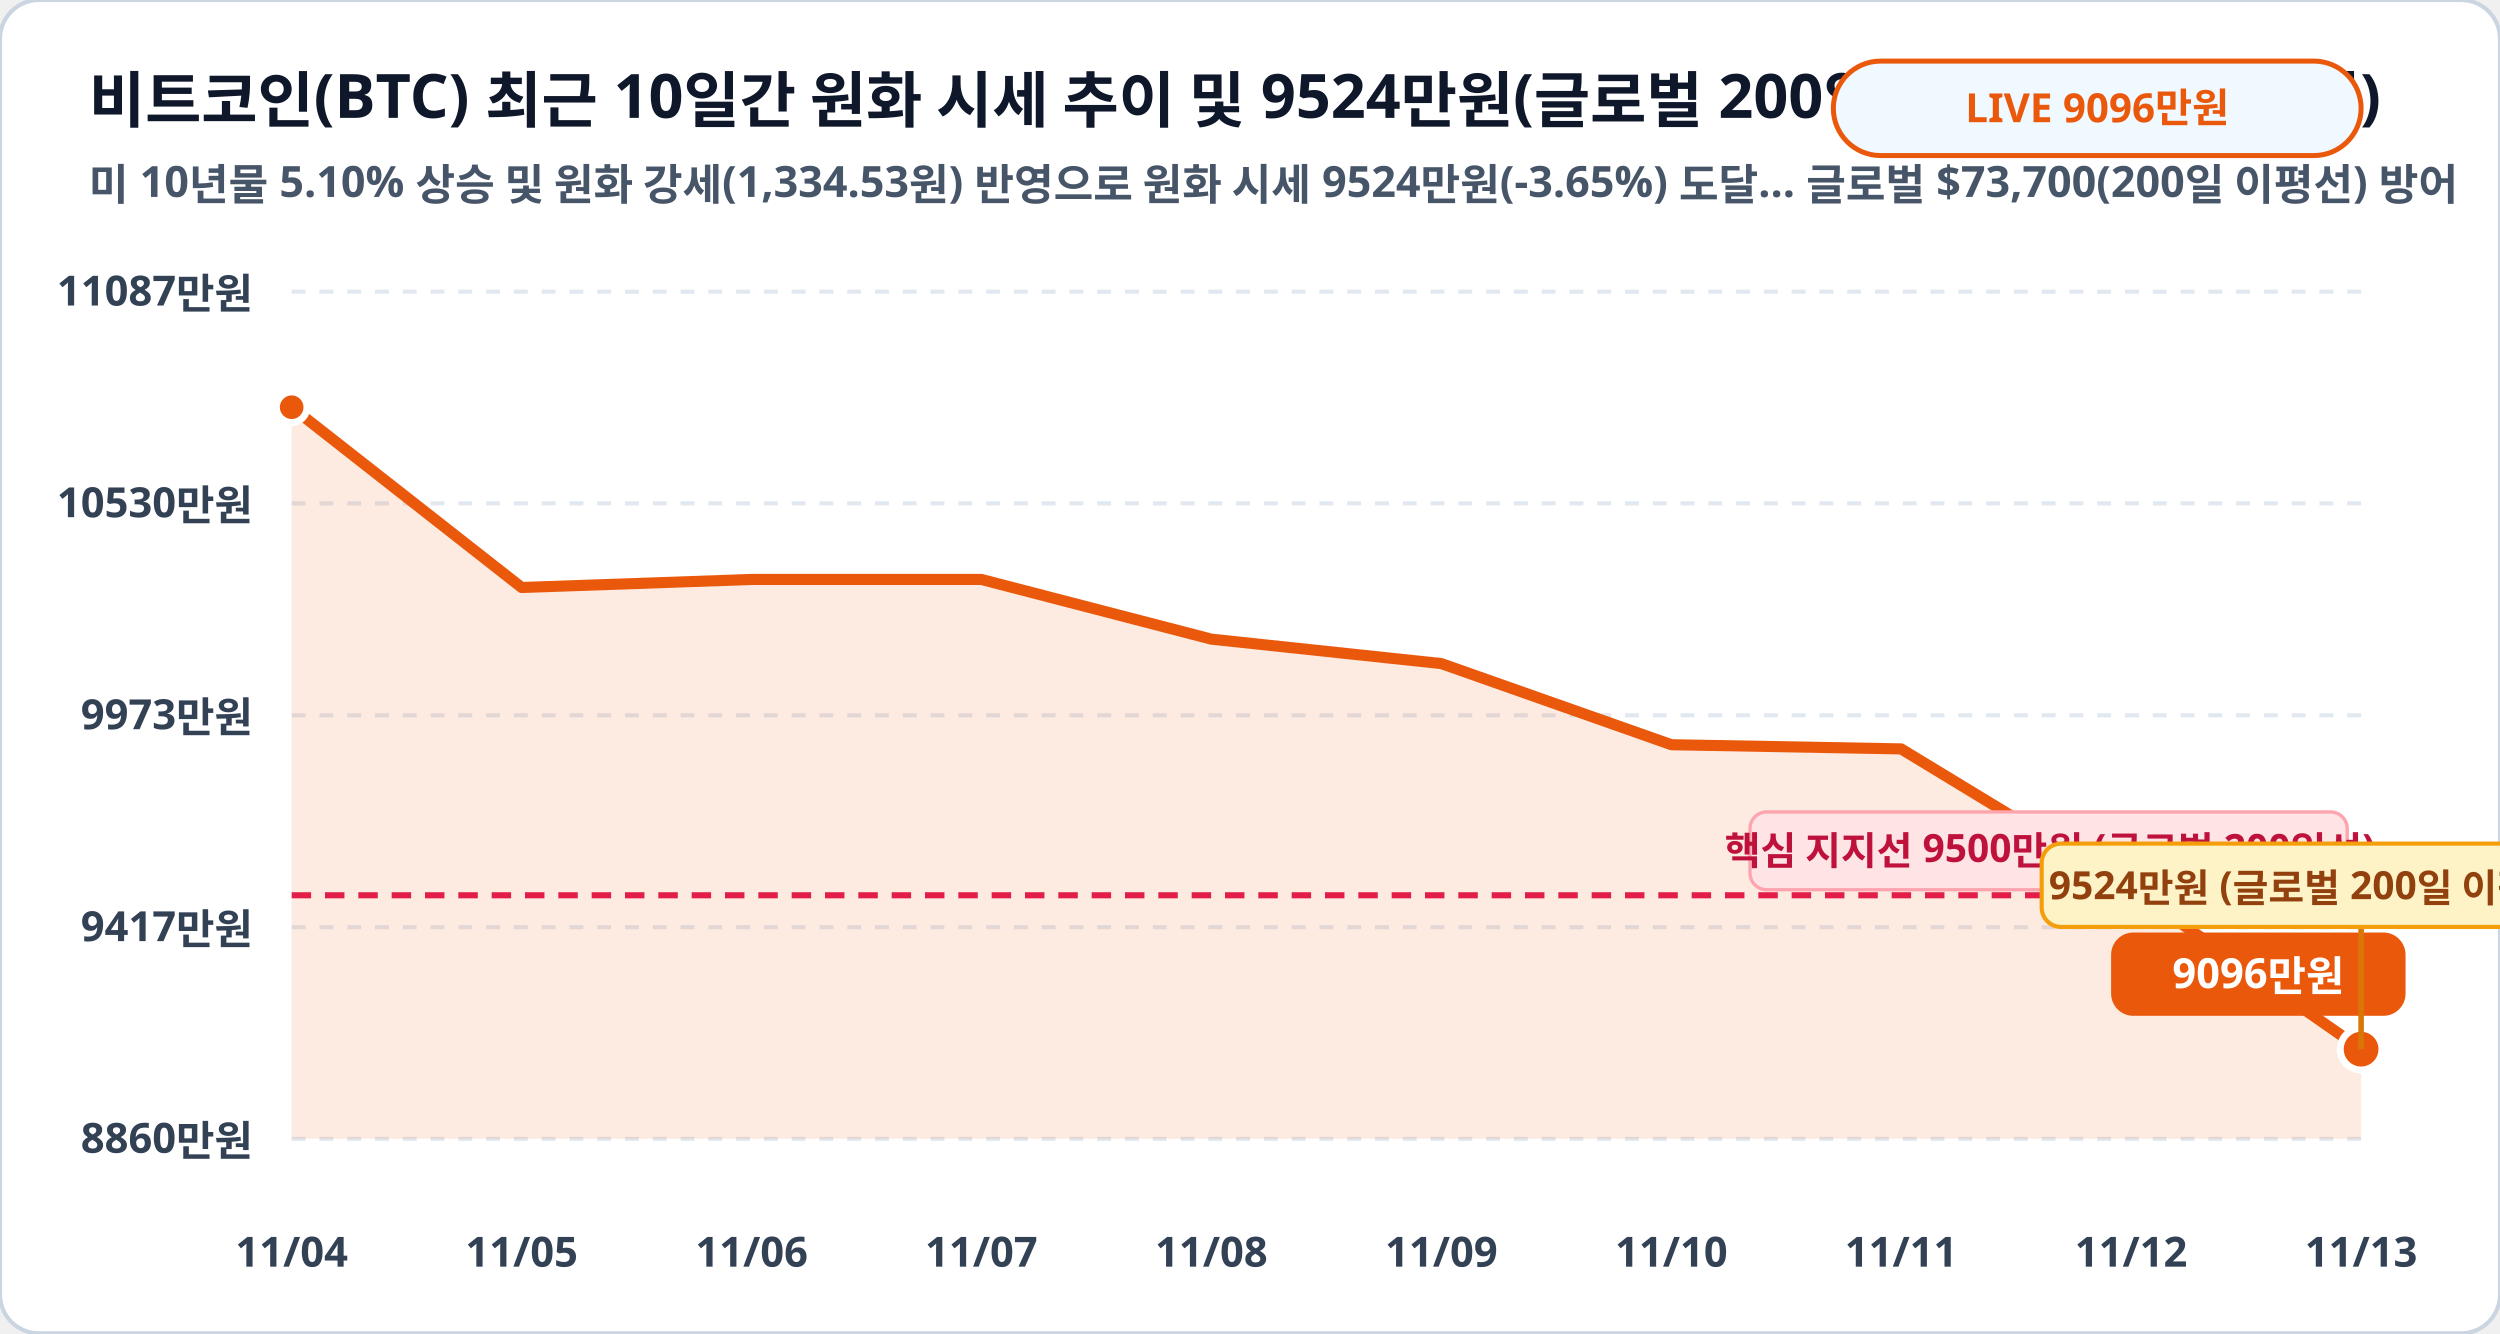
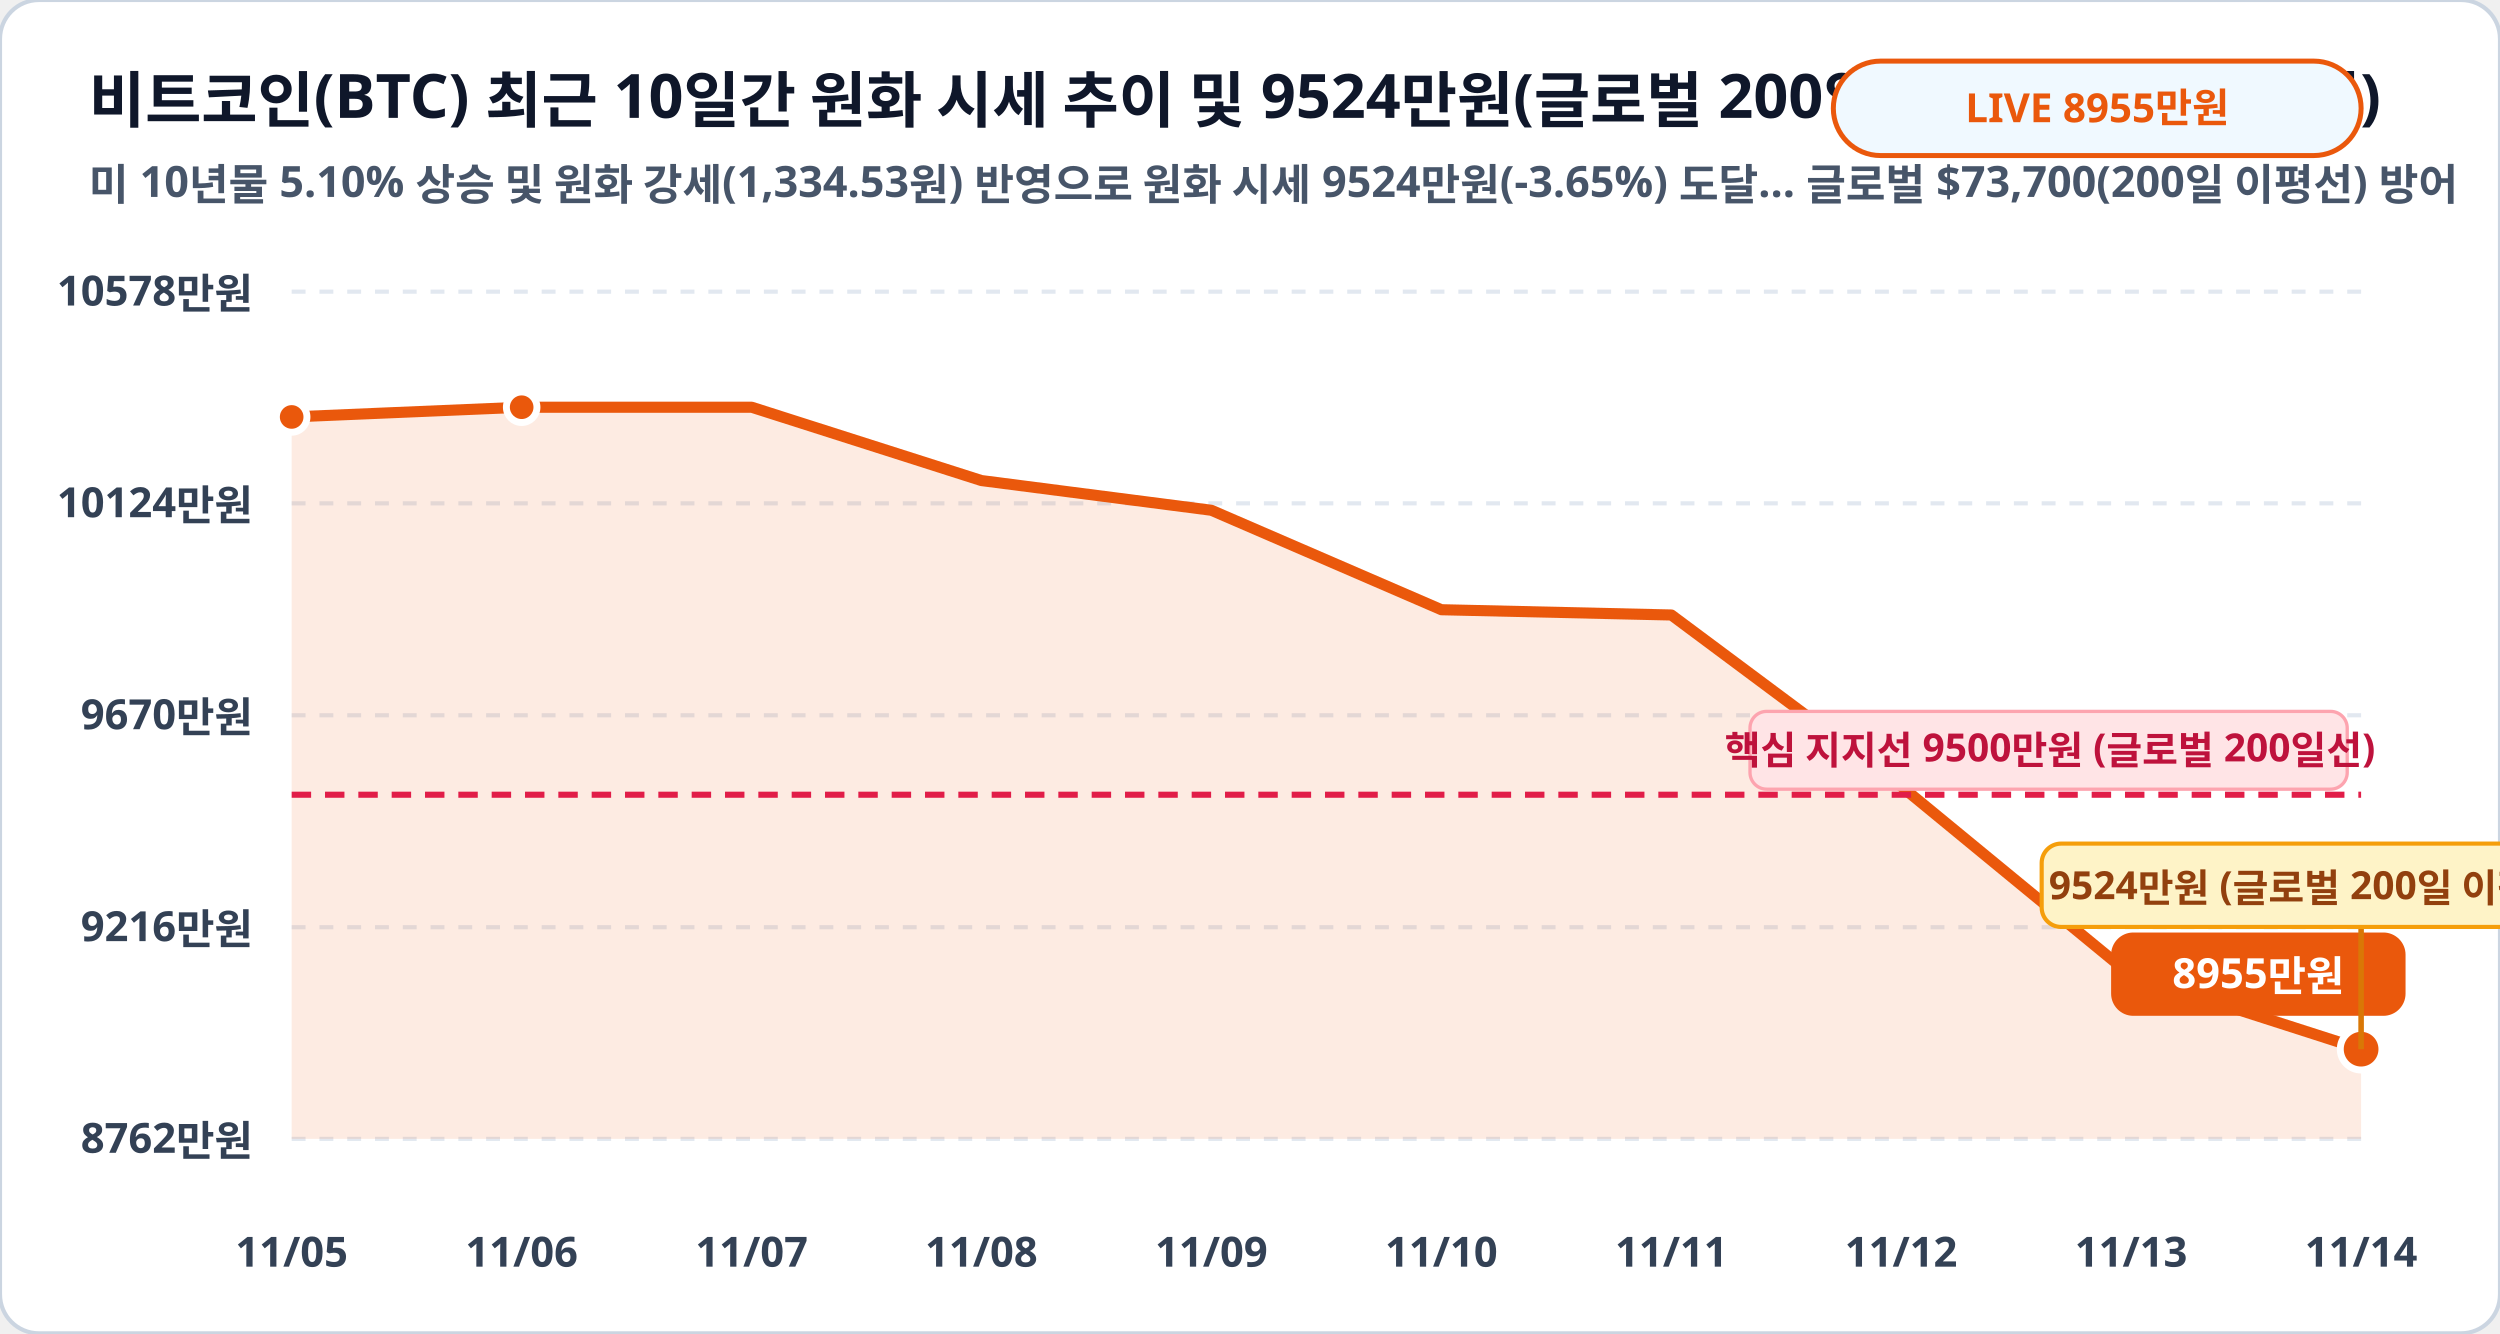
<svg xmlns="http://www.w3.org/2000/svg" viewBox="0 0 900 480" width="100%" height="100%">
  <rect width="900" height="480" rx="14" fill="#ffffff" stroke="#cbd5e1" stroke-width="1.5" />
  <text x="32" y="44" fill="#0f172a" font-family="Pretendard, sans-serif" font-size="22" font-weight="900">비트코인(BTC) 최근 10일간 원화 시세 추이 및 9524만원(글로벌 200일선) 지지 구간 (만원)</text>
  <text x="32" y="72" fill="#475569" font-family="Pretendard, sans-serif" font-size="15.5" font-weight="600">미 10년물 5.10% 상승 및 원화 강세(1,334.53원) 반영으로 원화 시세 9524만원(-3.65%) 도달… 글로벌 $73,700(200일 이평선) 방어</text>
  <rect x="660" y="22" width="190" height="34" rx="17" fill="#f0f9ff" stroke="#ea580c" stroke-width="1.8" />
-   <text x="755" y="44" fill="#ea580c" font-family="Pretendard, sans-serif" font-size="14.5" font-weight="800" text-anchor="middle">LIVE 9096만원</text>
+   <text x="755" y="44" fill="#ea580c" font-family="Pretendard, sans-serif" font-size="14.5" font-weight="800" text-anchor="middle">LIVE 8955만원</text>
  <line x1="105" y1="105.0" x2="850" y2="105.0" stroke="#e2e8f0" stroke-width="1.5" stroke-dasharray="5,5" />
-   <text x="91" y="110.0" fill="#334155" font-family="Pretendard, sans-serif" font-size="15" font-weight="700" text-anchor="end">11087만원</text>
+   <text x="91" y="110.0" fill="#334155" font-family="Pretendard, sans-serif" font-size="15" font-weight="700" text-anchor="end">10578만원</text>
  <line x1="105" y1="181.2" x2="850" y2="181.2" stroke="#e2e8f0" stroke-width="1.5" stroke-dasharray="5,5" />
-   <text x="91" y="186.2" fill="#334155" font-family="Pretendard, sans-serif" font-size="15" font-weight="700" text-anchor="end">10530만원</text>
+   <text x="91" y="186.2" fill="#334155" font-family="Pretendard, sans-serif" font-size="15" font-weight="700" text-anchor="end">10124만원</text>
  <line x1="105" y1="257.5" x2="850" y2="257.5" stroke="#e2e8f0" stroke-width="1.5" stroke-dasharray="5,5" />
-   <text x="91" y="262.5" fill="#334155" font-family="Pretendard, sans-serif" font-size="15" font-weight="700" text-anchor="end">9973만원</text>
+   <text x="91" y="262.5" fill="#334155" font-family="Pretendard, sans-serif" font-size="15" font-weight="700" text-anchor="end">9670만원</text>
  <line x1="105" y1="333.8" x2="850" y2="333.8" stroke="#e2e8f0" stroke-width="1.5" stroke-dasharray="5,5" />
-   <text x="91" y="338.8" fill="#334155" font-family="Pretendard, sans-serif" font-size="15" font-weight="700" text-anchor="end">9417만원</text>
+   <text x="91" y="338.8" fill="#334155" font-family="Pretendard, sans-serif" font-size="15" font-weight="700" text-anchor="end">9216만원</text>
  <line x1="105" y1="410.0" x2="850" y2="410.0" stroke="#e2e8f0" stroke-width="1.5" stroke-dasharray="5,5" />
-   <text x="91" y="415.0" fill="#334155" font-family="Pretendard, sans-serif" font-size="15" font-weight="700" text-anchor="end">8860만원</text>
-   <polygon points="105.0,410.0 105.0,146.6 187.8,211.5 270.6,208.6 353.3,208.6 436.1,230.1 518.9,238.9 601.7,268.1 684.4,269.6 767.2,319.9 850.0,377.7 850.0,410.0" fill="#ea580c" fill-opacity="0.12" />
-   <polyline fill="none" stroke="#ea580c" stroke-width="4" stroke-linecap="round" stroke-linejoin="round" points="105.0,146.6 187.8,211.5 270.6,208.6 353.3,208.6 436.1,230.1 518.9,238.9 601.7,268.1 684.4,269.6 767.2,319.9 850.0,377.7" />
-   <line x1="105" y1="322.3" x2="850" y2="322.3" stroke="#e11d48" stroke-width="2.2" stroke-dasharray="7,5" />
-   <rect x="630" y="292.3" width="215" height="28" rx="6" fill="#ffe4e6" stroke="#fda4af" stroke-width="1.2" />
-   <text x="738" y="311.3" fill="#be123c" font-family="Pretendard, sans-serif" font-size="14" font-weight="800" text-anchor="middle">핵심 지지선 9500만원 (글로벌 200일선)</text>
-   <circle cx="105.0" cy="146.6" r="5.5" fill="#ea580c" stroke="#ffffff" stroke-width="2.5" />
+   <text x="91" y="415.0" fill="#334155" font-family="Pretendard, sans-serif" font-size="15" font-weight="700" text-anchor="end">8762만원</text>
+   <polygon points="105.0,410.0 105.0,150.1 187.8,146.6 270.6,146.6 353.3,173.0 436.1,183.7 518.9,219.5 601.7,221.4 684.4,283.0 767.2,351.1 850.0,377.7 850.0,410.0" fill="#ea580c" fill-opacity="0.12" />
+   <polyline fill="none" stroke="#ea580c" stroke-width="4" stroke-linecap="round" stroke-linejoin="round" points="105.0,150.1 187.8,146.6 270.6,146.6 353.3,173.0 436.1,183.7 518.9,219.5 601.7,221.4 684.4,283.0 767.2,351.1 850.0,377.7" />
+   <line x1="105" y1="286.1" x2="850" y2="286.1" stroke="#e11d48" stroke-width="2.2" stroke-dasharray="7,5" />
+   <rect x="630" y="256.1" width="215" height="28" rx="6" fill="#ffe4e6" stroke="#fda4af" stroke-width="1.2" />
+   <text x="738" y="275.1" fill="#be123c" font-family="Pretendard, sans-serif" font-size="14" font-weight="800" text-anchor="middle">핵심 지지선 9500만원 (글로벌 200일선)</text>
+   <circle cx="105.0" cy="150.1" r="5.5" fill="#ea580c" stroke="#ffffff" stroke-width="2.5" />
+   <circle cx="187.8" cy="146.6" r="5.5" fill="#ea580c" stroke="#ffffff" stroke-width="2.5" />
  <circle cx="850.0" cy="377.7" r="7.5" fill="#ea580c" stroke="#ffffff" stroke-width="2.5" />
  <rect x="760.0" y="335.7" width="106" height="30" rx="8" fill="#ea580c" />
-   <text x="813.0" y="355.7" fill="#ffffff" font-family="Pretendard, sans-serif" font-size="15" font-weight="800" text-anchor="middle">9096만원</text>
+   <text x="813.0" y="355.7" fill="#ffffff" font-family="Pretendard, sans-serif" font-size="15" font-weight="800" text-anchor="middle">8955만원</text>
  <line x1="850.0" y1="377.7" x2="850.0" y2="333.7" stroke="#d97706" stroke-width="2" />
  <rect x="735.0" y="303.7" width="230" height="30" rx="7" fill="#fef3c7" stroke="#f59e0b" stroke-width="1.5" />
  <text x="850.0" y="323.7" fill="#92400e" font-family="Pretendard, sans-serif" font-size="14" font-weight="800" text-anchor="middle">9524만원 (글로벌 200일 이평선 지지!)</text>
-   <text x="105.0" y="456" fill="#334155" font-family="Pretendard, sans-serif" font-size="15" font-weight="700" text-anchor="middle">11/04</text>
-   <text x="187.8" y="456" fill="#334155" font-family="Pretendard, sans-serif" font-size="15" font-weight="700" text-anchor="middle">11/05</text>
-   <text x="270.6" y="456" fill="#334155" font-family="Pretendard, sans-serif" font-size="15" font-weight="700" text-anchor="middle">11/06</text>
-   <text x="353.3" y="456" fill="#334155" font-family="Pretendard, sans-serif" font-size="15" font-weight="700" text-anchor="middle">11/07</text>
-   <text x="436.1" y="456" fill="#334155" font-family="Pretendard, sans-serif" font-size="15" font-weight="700" text-anchor="middle">11/08</text>
-   <text x="518.9" y="456" fill="#334155" font-family="Pretendard, sans-serif" font-size="15" font-weight="700" text-anchor="middle">11/09</text>
-   <text x="601.7" y="456" fill="#334155" font-family="Pretendard, sans-serif" font-size="15" font-weight="700" text-anchor="middle">11/10</text>
-   <text x="684.4" y="456" fill="#334155" font-family="Pretendard, sans-serif" font-size="15" font-weight="700" text-anchor="middle">11/11</text>
-   <text x="767.2" y="456" fill="#334155" font-family="Pretendard, sans-serif" font-size="15" font-weight="700" text-anchor="middle">11/12</text>
-   <text x="850.0" y="456" fill="#334155" font-family="Pretendard, sans-serif" font-size="15" font-weight="700" text-anchor="middle">11/13</text>
+   <text x="105.0" y="456" fill="#334155" font-family="Pretendard, sans-serif" font-size="15" font-weight="700" text-anchor="middle">11/05</text>
+   <text x="187.8" y="456" fill="#334155" font-family="Pretendard, sans-serif" font-size="15" font-weight="700" text-anchor="middle">11/06</text>
+   <text x="270.6" y="456" fill="#334155" font-family="Pretendard, sans-serif" font-size="15" font-weight="700" text-anchor="middle">11/07</text>
+   <text x="353.3" y="456" fill="#334155" font-family="Pretendard, sans-serif" font-size="15" font-weight="700" text-anchor="middle">11/08</text>
+   <text x="436.1" y="456" fill="#334155" font-family="Pretendard, sans-serif" font-size="15" font-weight="700" text-anchor="middle">11/09</text>
+   <text x="518.9" y="456" fill="#334155" font-family="Pretendard, sans-serif" font-size="15" font-weight="700" text-anchor="middle">11/10</text>
+   <text x="601.7" y="456" fill="#334155" font-family="Pretendard, sans-serif" font-size="15" font-weight="700" text-anchor="middle">11/11</text>
+   <text x="684.4" y="456" fill="#334155" font-family="Pretendard, sans-serif" font-size="15" font-weight="700" text-anchor="middle">11/12</text>
+   <text x="767.2" y="456" fill="#334155" font-family="Pretendard, sans-serif" font-size="15" font-weight="700" text-anchor="middle">11/13</text>
+   <text x="850.0" y="456" fill="#334155" font-family="Pretendard, sans-serif" font-size="15" font-weight="700" text-anchor="middle">11/14</text>
</svg>
